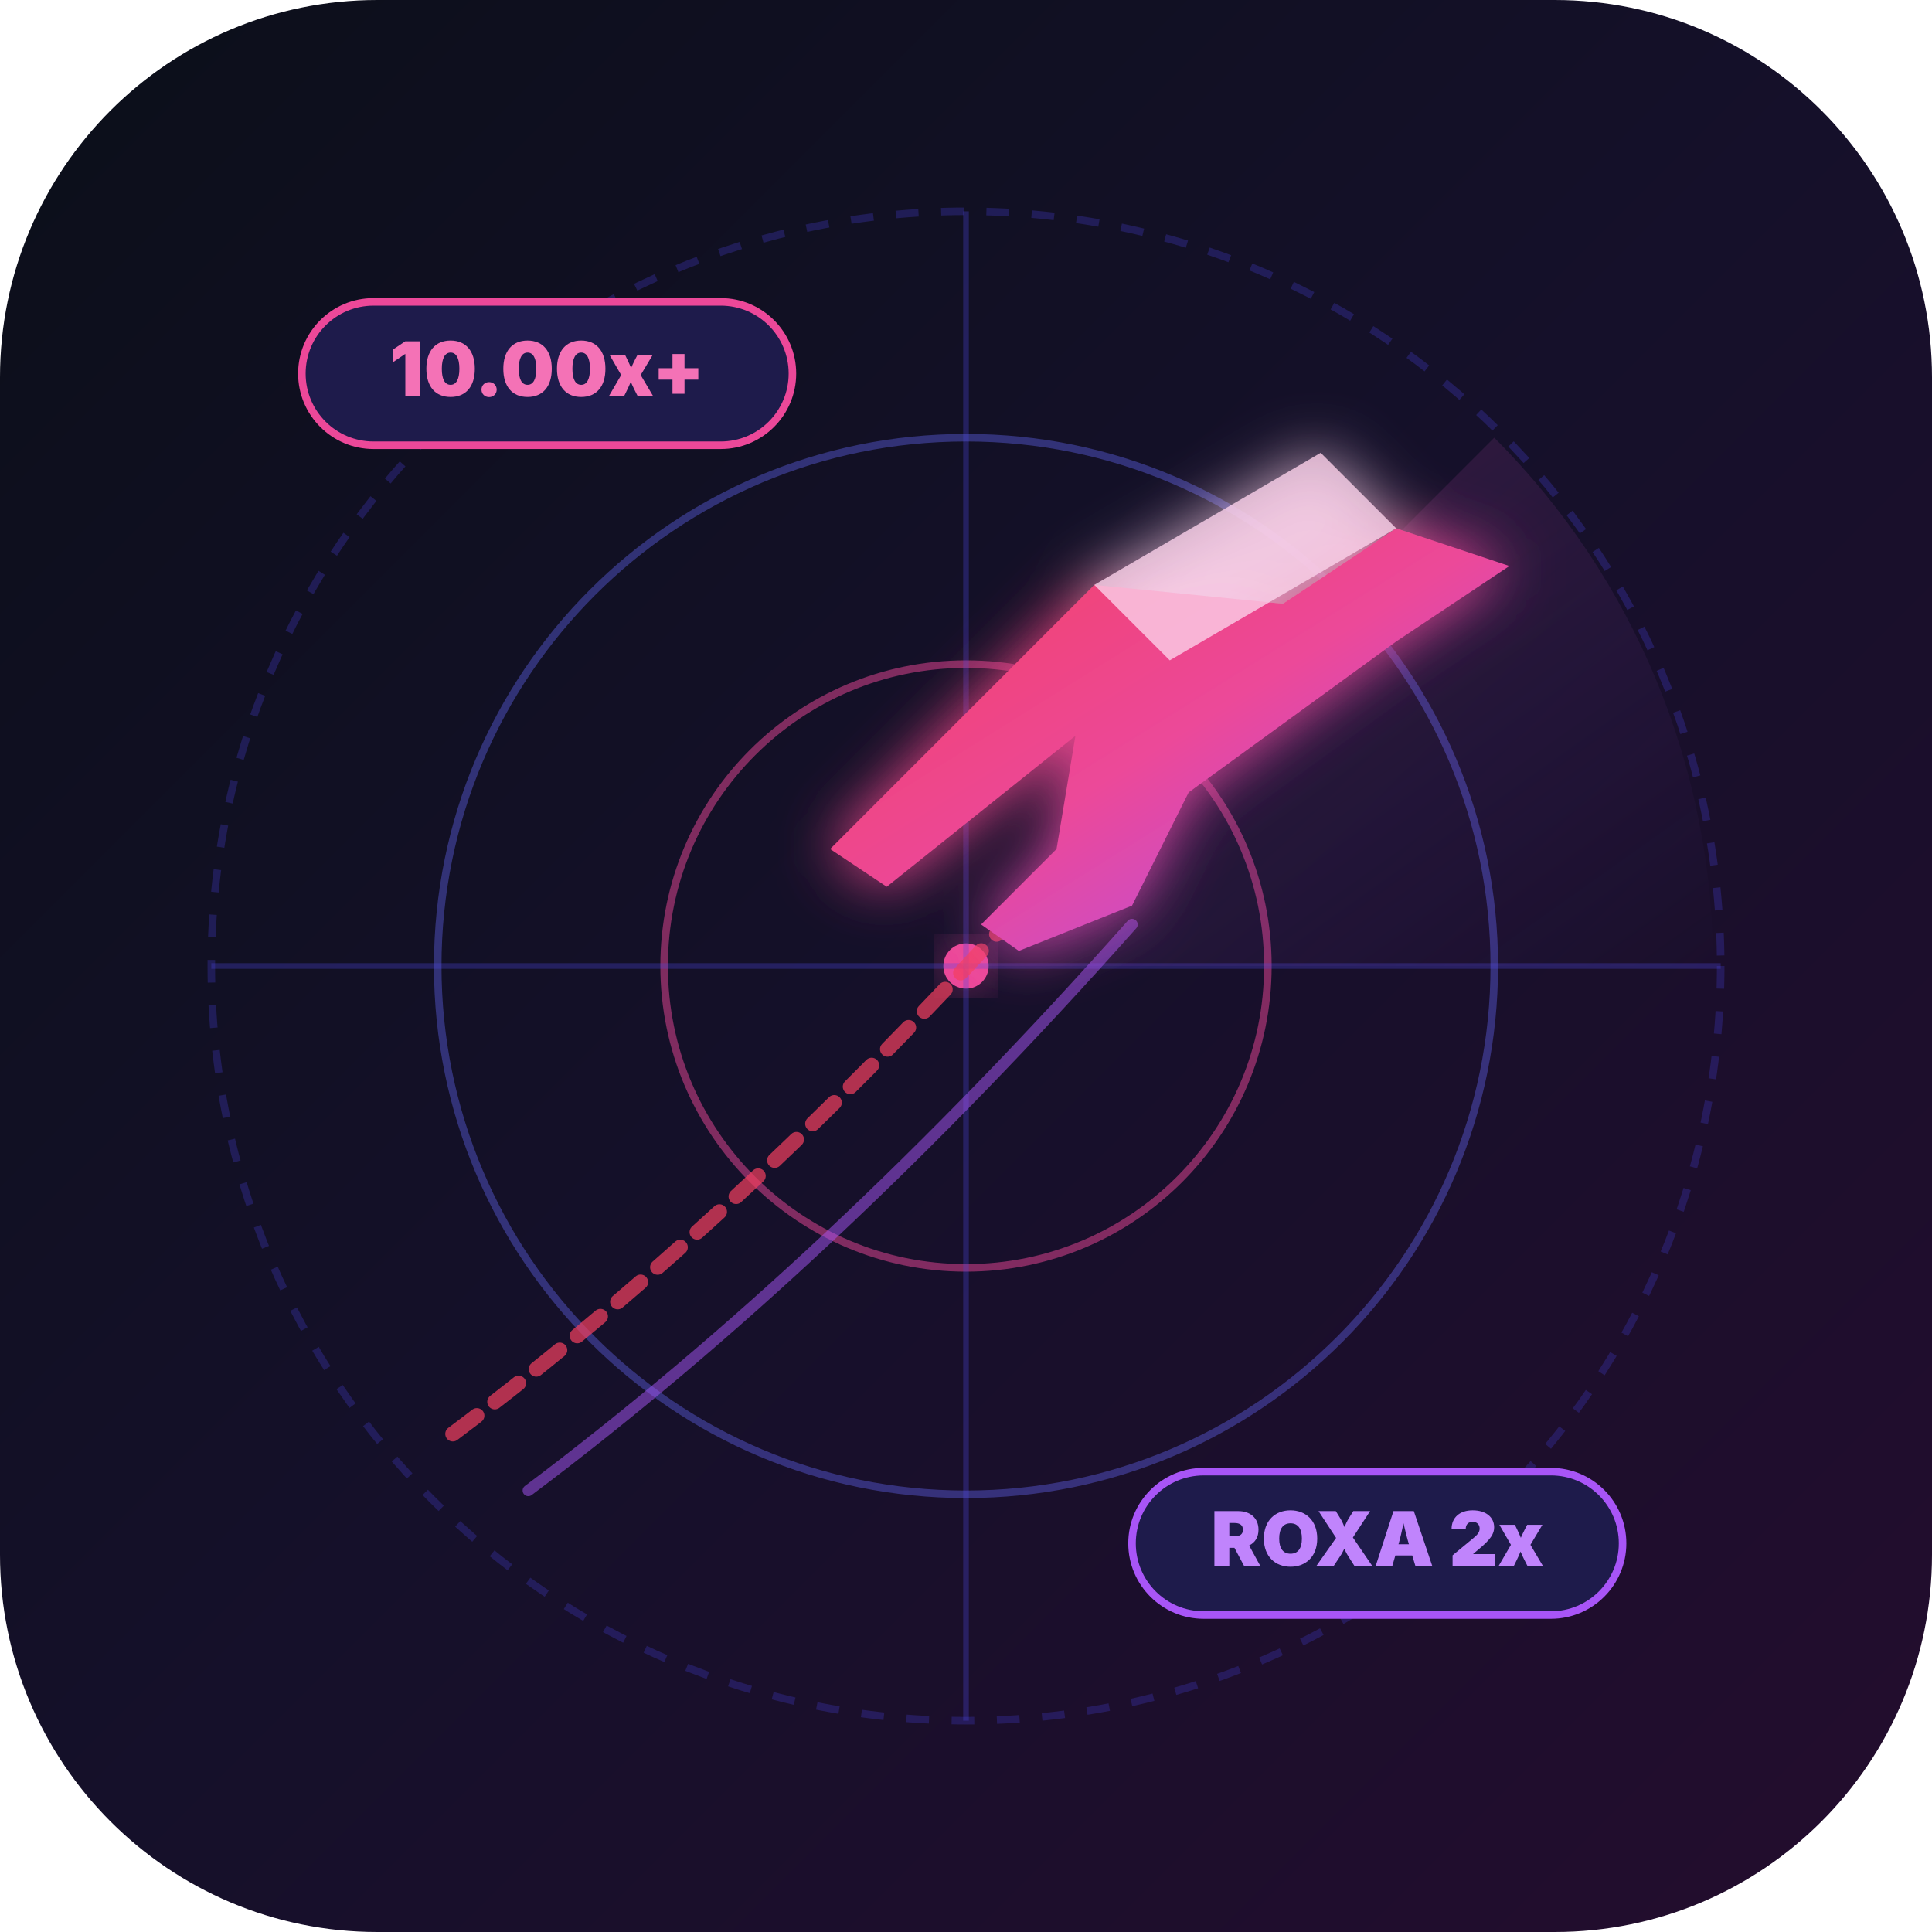
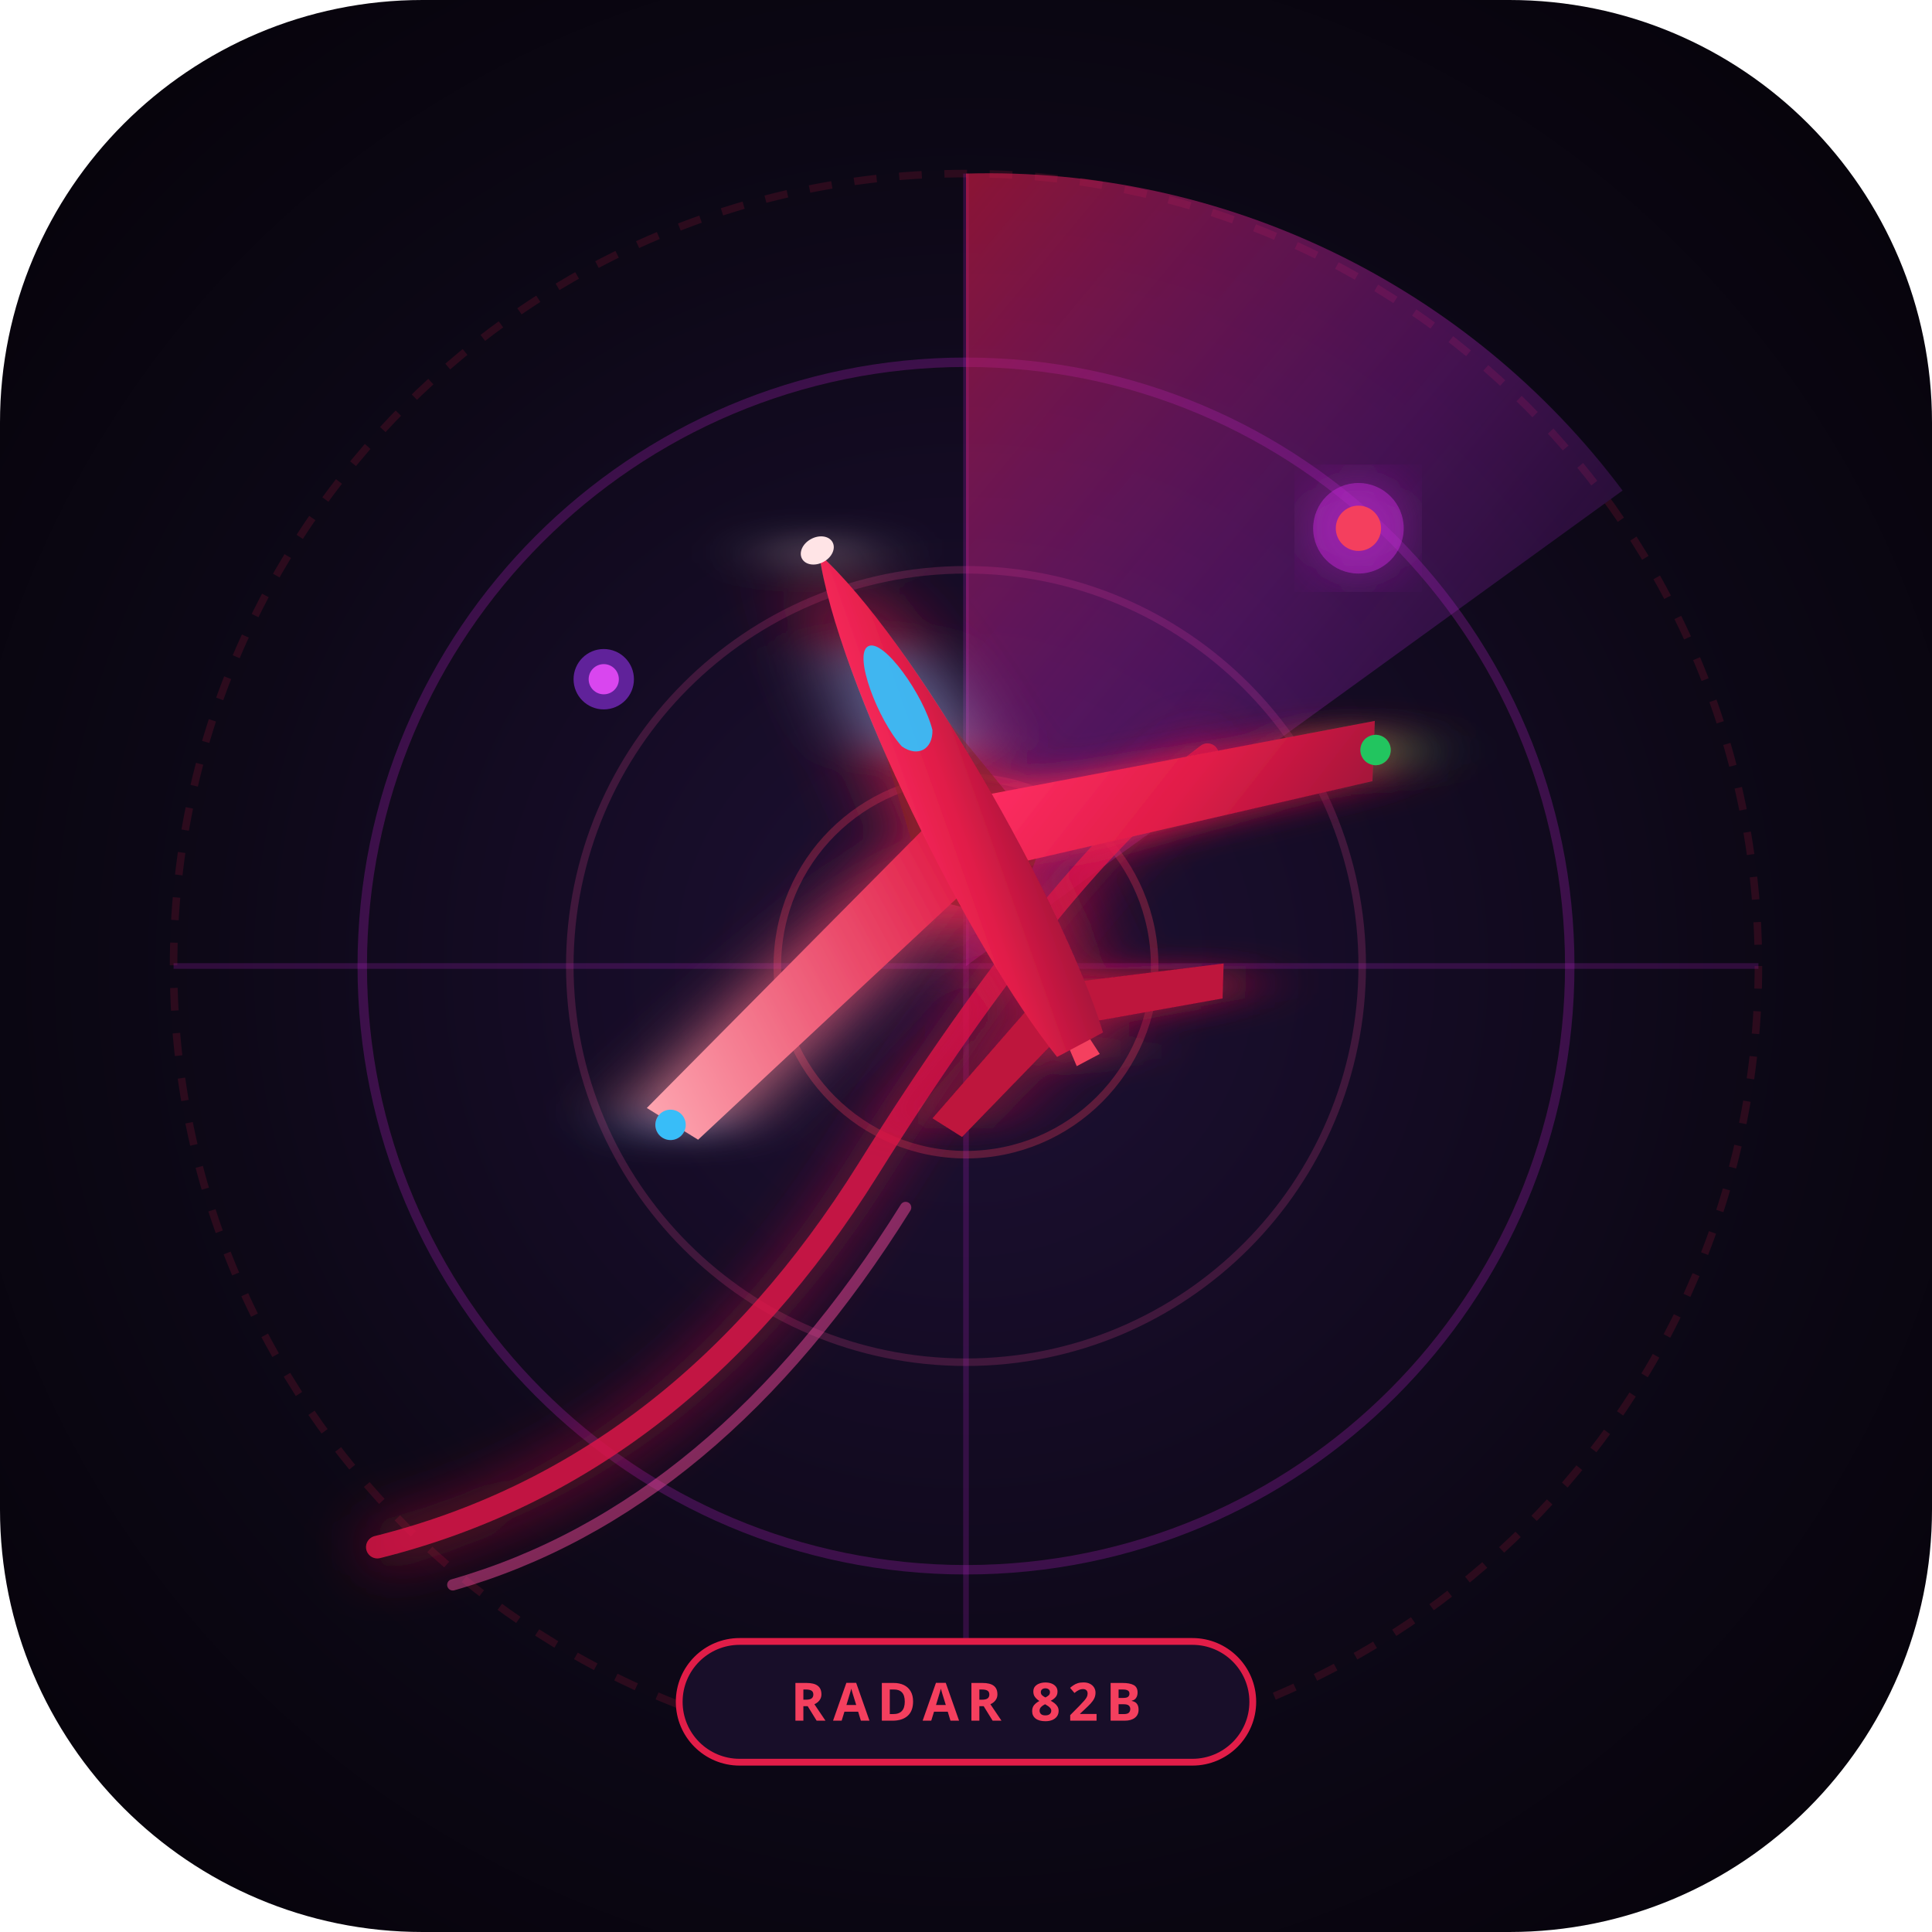
<svg xmlns="http://www.w3.org/2000/svg" viewBox="0 0 512 512" width="512" height="512">
  <defs>
-     <linearGradient id="bgGrad" x1="0%" y1="0%" x2="100%" y2="100%">
-       <stop offset="0%" stop-color="#0b0f19" />
-       <stop offset="50%" stop-color="#15102a" />
-       <stop offset="100%" stop-color="#240c2e" />
+     <radialGradient id="bgGlow" cx="50%" cy="50%" r="65%">
+       <stop offset="0%" stop-color="#1e1035" />
+       <stop offset="60%" stop-color="#0d0817" />
+       <stop offset="100%" stop-color="#06030a" />
+     </radialGradient>
+     <linearGradient id="radarSweep" x1="0%" y1="0%" x2="100%" y2="100%">
+       <stop offset="0%" stop-color="#e11d48" stop-opacity="0.6" />
+       <stop offset="50%" stop-color="#c026d3" stop-opacity="0.3" />
+       <stop offset="100%" stop-color="#9333ea" stop-opacity="0.0" />
    </linearGradient>
-     <linearGradient id="planeGrad" x1="0%" y1="0%" x2="100%" y2="100%">
-       <stop offset="0%" stop-color="#f43f5e" />
-       <stop offset="50%" stop-color="#ec4899" />
-       <stop offset="100%" stop-color="#a855f7" />
+     <linearGradient id="planeBody" x1="0%" y1="0%" x2="100%" y2="100%">
+       <stop offset="0%" stop-color="#ff2e63" />
+       <stop offset="50%" stop-color="#e11d48" />
+       <stop offset="100%" stop-color="#9f1239" />
    </linearGradient>
-     <linearGradient id="radarSweep" x1="0%" y1="0%" x2="100%" y2="100%">
-       <stop offset="0%" stop-color="#ec4899" stop-opacity="0.6" />
-       <stop offset="100%" stop-color="#8b5cf6" stop-opacity="0" />
+     <linearGradient id="wingGlow" x1="0%" y1="0%" x2="100%" y2="0%">
+       <stop offset="0%" stop-color="#fda4af" />
+       <stop offset="100%" stop-color="#e11d48" />
    </linearGradient>
-     <filter id="neonGlow" x="-20%" y="-20%" width="140%" height="140%">
+     <filter id="glowEffect" x="-20%" y="-20%" width="140%" height="140%">
      <feGaussianBlur stdDeviation="8" result="blur" />
-       <feMerge>
-         <feMergeNode in="blur" />
-         <feMergeNode in="SourceGraphic" />
-       </feMerge>
+       <feComposite in="SourceGraphic" in2="blur" operator="over" />
    </filter>
  </defs>
-   <rect width="512" height="512" rx="100" fill="url(#bgGrad)" />
-   <circle cx="256" cy="256" r="200" fill="none" stroke="#3730a3" stroke-width="2" stroke-opacity="0.4" stroke-dasharray="6,6" />
-   <circle cx="256" cy="256" r="140" fill="none" stroke="#6366f1" stroke-width="2" stroke-opacity="0.4" />
-   <circle cx="256" cy="256" r="80" fill="none" stroke="#ec4899" stroke-width="2" stroke-opacity="0.5" />
-   <circle cx="256" cy="256" r="6" fill="#ec4899" filter="url(#neonGlow)" />
-   <line x1="256" y1="56" x2="256" y2="456" stroke="#4f46e5" stroke-width="1.5" stroke-opacity="0.3" />
-   <line x1="56" y1="256" x2="456" y2="256" stroke="#4f46e5" stroke-width="1.5" stroke-opacity="0.3" />
-   <path d="M 256 256 L 396 116 A 198 198 0 0 1 454 256 Z" fill="url(#radarSweep)" opacity="0.35" />
-   <path d="M 120 380 Q 200 320 280 230" fill="none" stroke="#f43f5e" stroke-width="4" stroke-linecap="round" opacity="0.7" stroke-dasharray="8,6" />
-   <path d="M 140 395 Q 220 335 300 245" fill="none" stroke="#a855f7" stroke-width="3" stroke-linecap="round" opacity="0.5" />
-   <g transform="translate(40, -10)" filter="url(#neonGlow)">
-     <path d="M 330 150 L 300 170 L 250 165 L 180 235 L 195 245 L 245 205 L 240 235 L 220 255 L 230 262 L 260 250 L 275 220 L 330 180 L 360 160 Z" fill="url(#planeGrad)" />
-     <polygon points="250,165 310,130 330,150 270,185" fill="#fbcfe8" opacity="0.8" />
+   <rect width="512" height="512" rx="112" fill="url(#bgGlow)" />
+   <circle cx="256" cy="256" r="210" fill="none" stroke="#e11d48" stroke-width="2" stroke-opacity="0.15" stroke-dasharray="6,6" />
+   <circle cx="256" cy="256" r="160" fill="none" stroke="#c026d3" stroke-width="2.5" stroke-opacity="0.25" />
+   <circle cx="256" cy="256" r="105" fill="none" stroke="#ec4899" stroke-width="2" stroke-opacity="0.2" />
+   <circle cx="256" cy="256" r="50" fill="none" stroke="#f43f5e" stroke-width="2" stroke-opacity="0.3" />
+   <line x1="46" y1="256" x2="466" y2="256" stroke="#c026d3" stroke-width="1.5" stroke-opacity="0.2" />
+   <line x1="256" y1="46" x2="256" y2="466" stroke="#c026d3" stroke-width="1.5" stroke-opacity="0.2" />
+   <path d="M256,256 L430,130 A210,210 0 0,0 256,46 Z" fill="url(#radarSweep)" />
+   <path d="M 100,410 Q 180,390 230,310 T 320,200" fill="none" stroke="#e11d48" stroke-width="6" stroke-linecap="round" stroke-opacity="0.8" filter="url(#glowEffect)" />
+   <path d="M 120,420 Q 190,400 240,320" fill="none" stroke="#ec4899" stroke-width="3" stroke-linecap="round" stroke-opacity="0.5" />
+   <circle cx="360" cy="140" r="12" fill="#c026d3" fill-opacity="0.5" filter="url(#glowEffect)" />
+   <circle cx="360" cy="140" r="6" fill="#f43f5e" />
+   <circle cx="160" cy="180" r="8" fill="#9333ea" fill-opacity="0.6" />
+   <circle cx="160" cy="180" r="4" fill="#d946ef" />
+   <g transform="translate(256, 220) rotate(-28) scale(1.15)" filter="url(#glowEffect)">
+     <path d="M -15,10 L 0,-65 L 15,10 L 6,18 L -6,18 Z" fill="#7f1d1d" opacity="0.6" />
+     <path d="M -8,-5 L -95,22 L -88,34 L -6,12 Z" fill="url(#wingGlow)" />
+     <circle cx="-92" cy="28" r="3.5" fill="#38bdf8" />
+     <path d="M 8,-5 L 95,22 L 88,34 L 6,12 Z" fill="url(#planeBody)" />
+     <circle cx="92" cy="28" r="3.5" fill="#22c55e" />
+     <path d="M -4,42 L -38,55 L -34,62 L -3,52 Z" fill="#be123c" />
+     <path d="M 4,42 L 38,55 L 34,62 L 3,52 Z" fill="#be123c" />
+     <path d="M 0,26 L -3,60 L 3,60 Z" fill="#f43f5e" />
+     <path d="M 0,-72 C 10,-45 12,25 6,56 L -6,56 C -12,25 -10,-45 0,-72 Z" fill="url(#planeBody)" />
+     <path d="M 0,-48 C 4,-48 6,-32 4,-24 C 2,-20 -2,-20 -4,-24 C -6,-32 -4,-48 0,-48 Z" fill="#38bdf8" opacity="0.95" />
+     <ellipse cx="0" cy="-73" rx="4" ry="3" fill="#ffe4e6" />
  </g>
-   <rect x="80" y="80" width="130" height="38" rx="19" fill="#1e1b4b" stroke="#ec4899" stroke-width="2" />
-   <text x="145" y="105" fill="#f472b6" font-family="system-ui, -apple-system, sans-serif" font-weight="900" font-size="20" text-anchor="middle">10.00x+</text>
-   <rect x="300" y="390" width="130" height="38" rx="19" fill="#1e1b4b" stroke="#a855f7" stroke-width="2" />
-   <text x="365" y="415" fill="#c084fc" font-family="system-ui, -apple-system, sans-serif" font-weight="900" font-size="20" text-anchor="middle">ROXA 2x</text>
+   <rect x="180" y="435" width="152" height="32" rx="16" fill="#180e29" stroke="#e11d48" stroke-width="1.8" />
+   <text x="256" y="456" fill="#f43f5e" font-family="system-ui, sans-serif" font-weight="900" font-size="14" text-anchor="middle" letter-spacing="2">RADAR 82B</text>
</svg>
